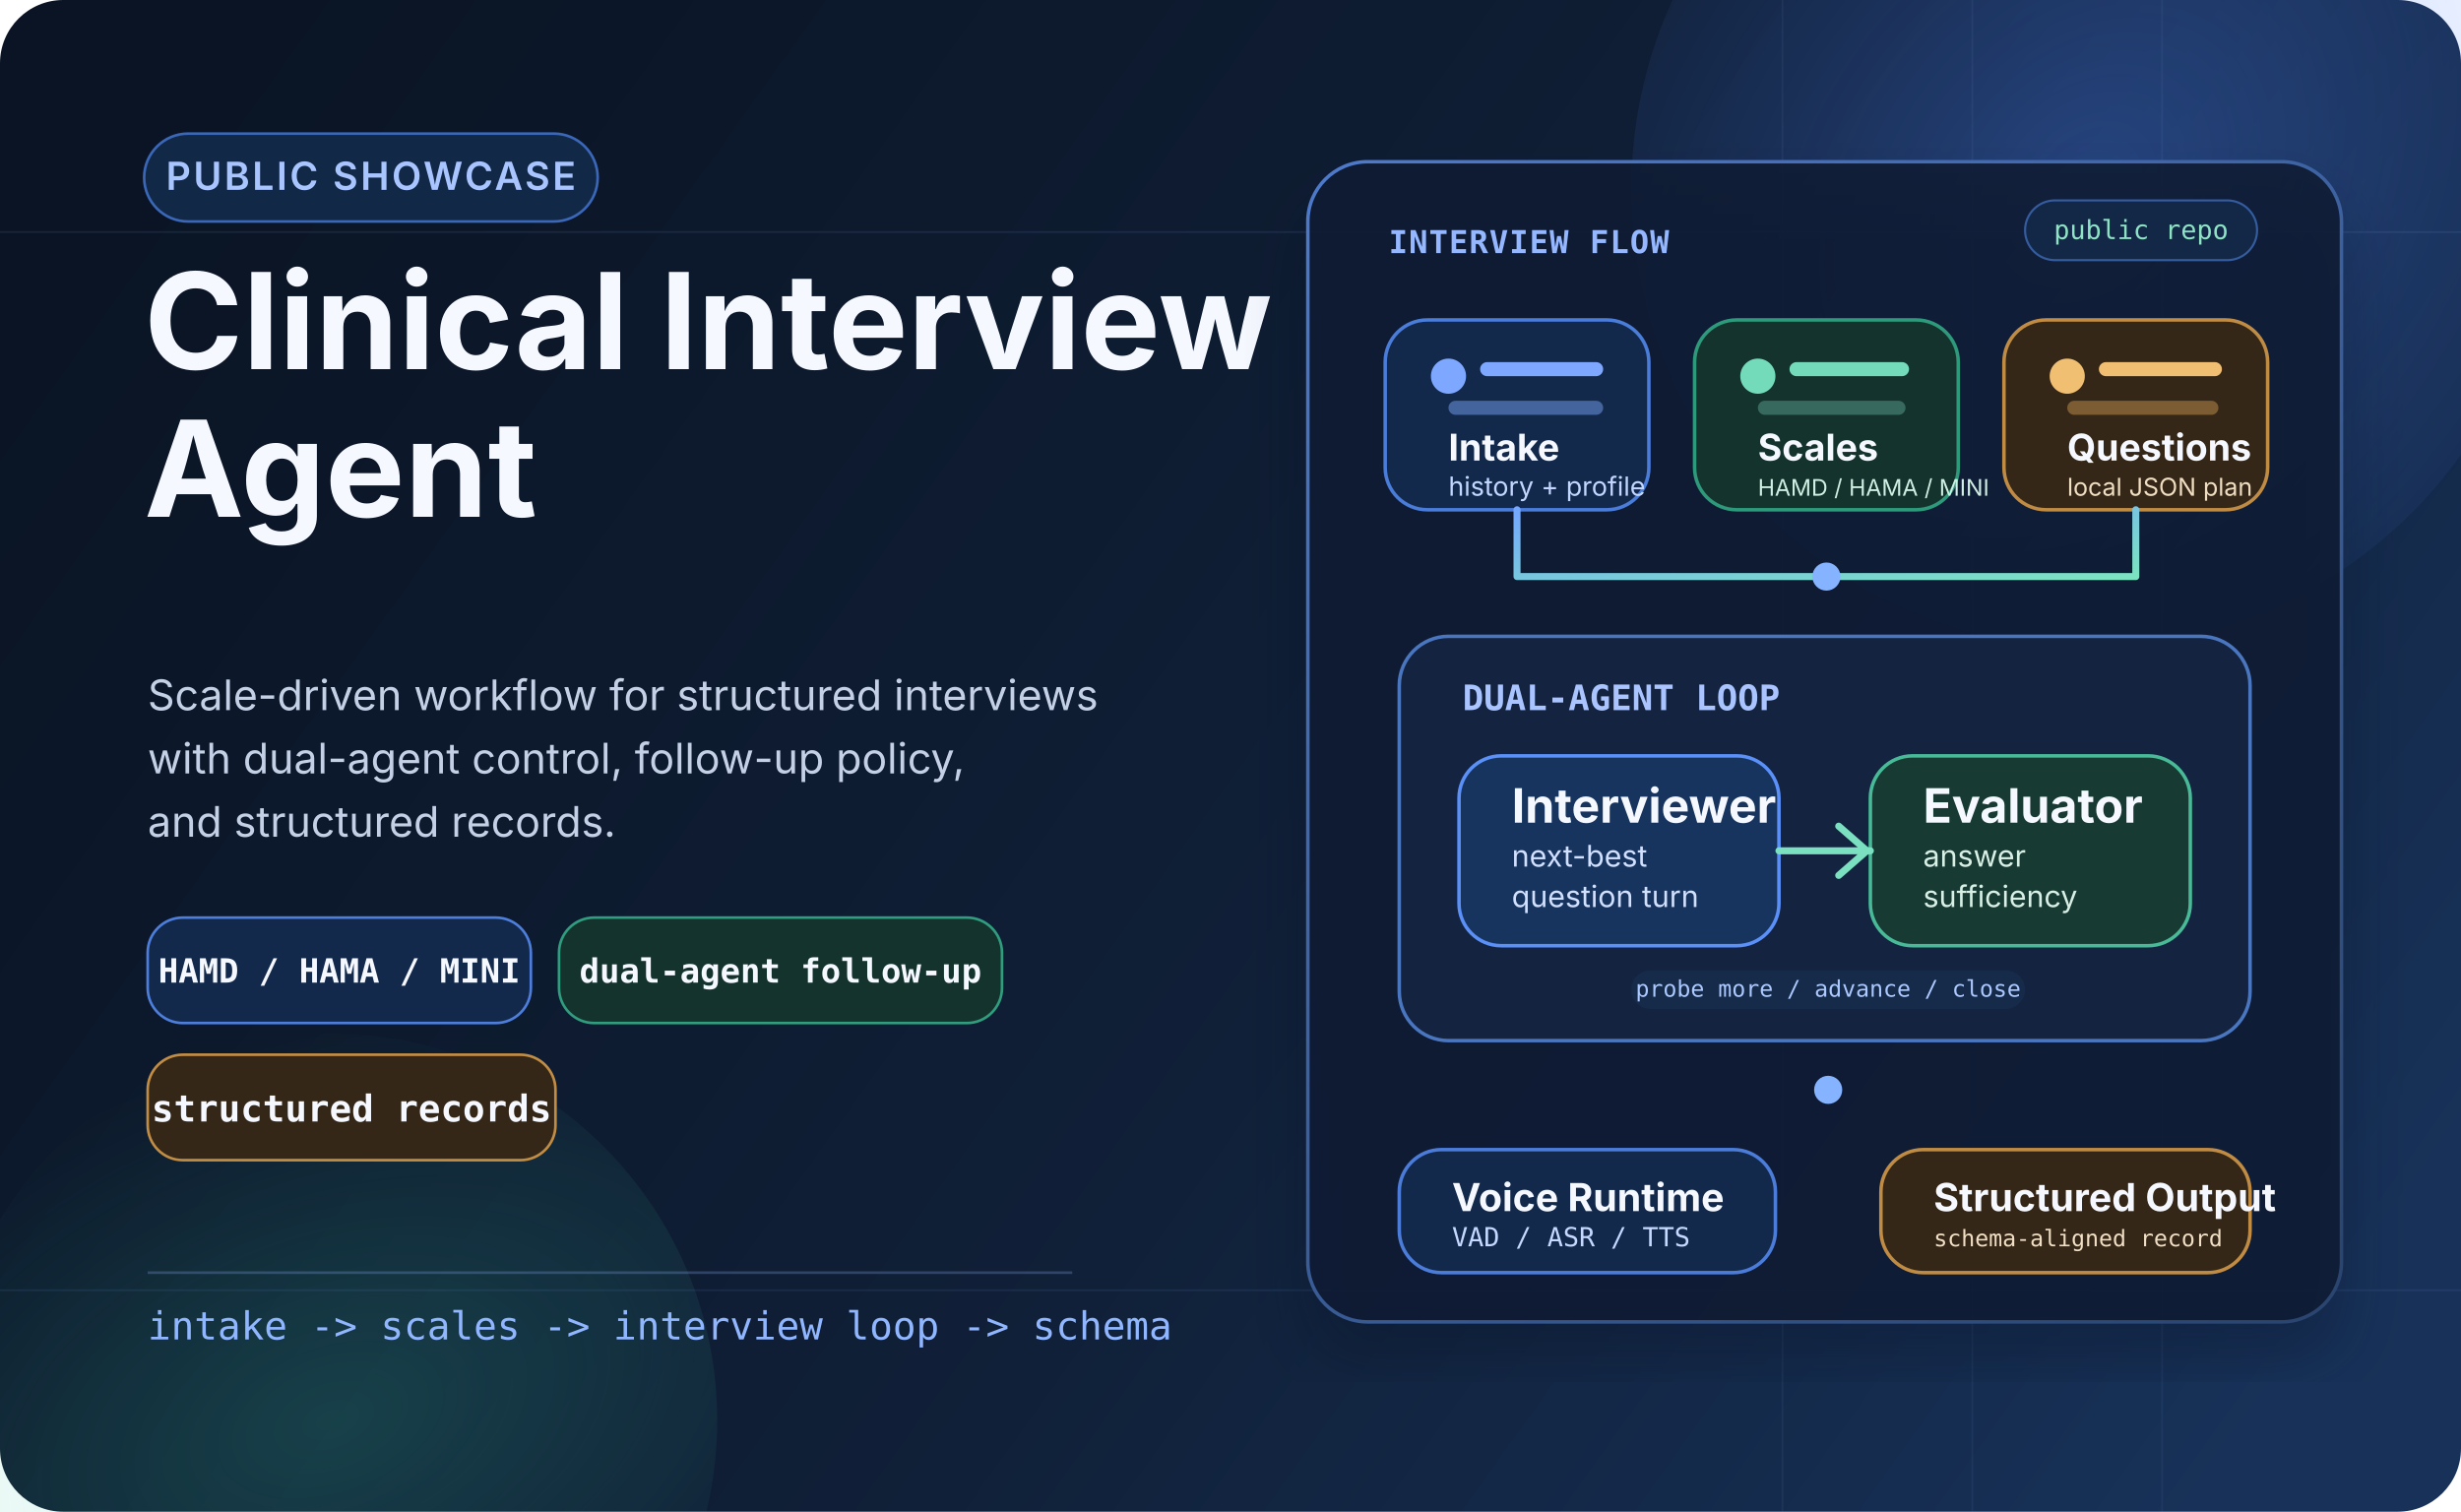
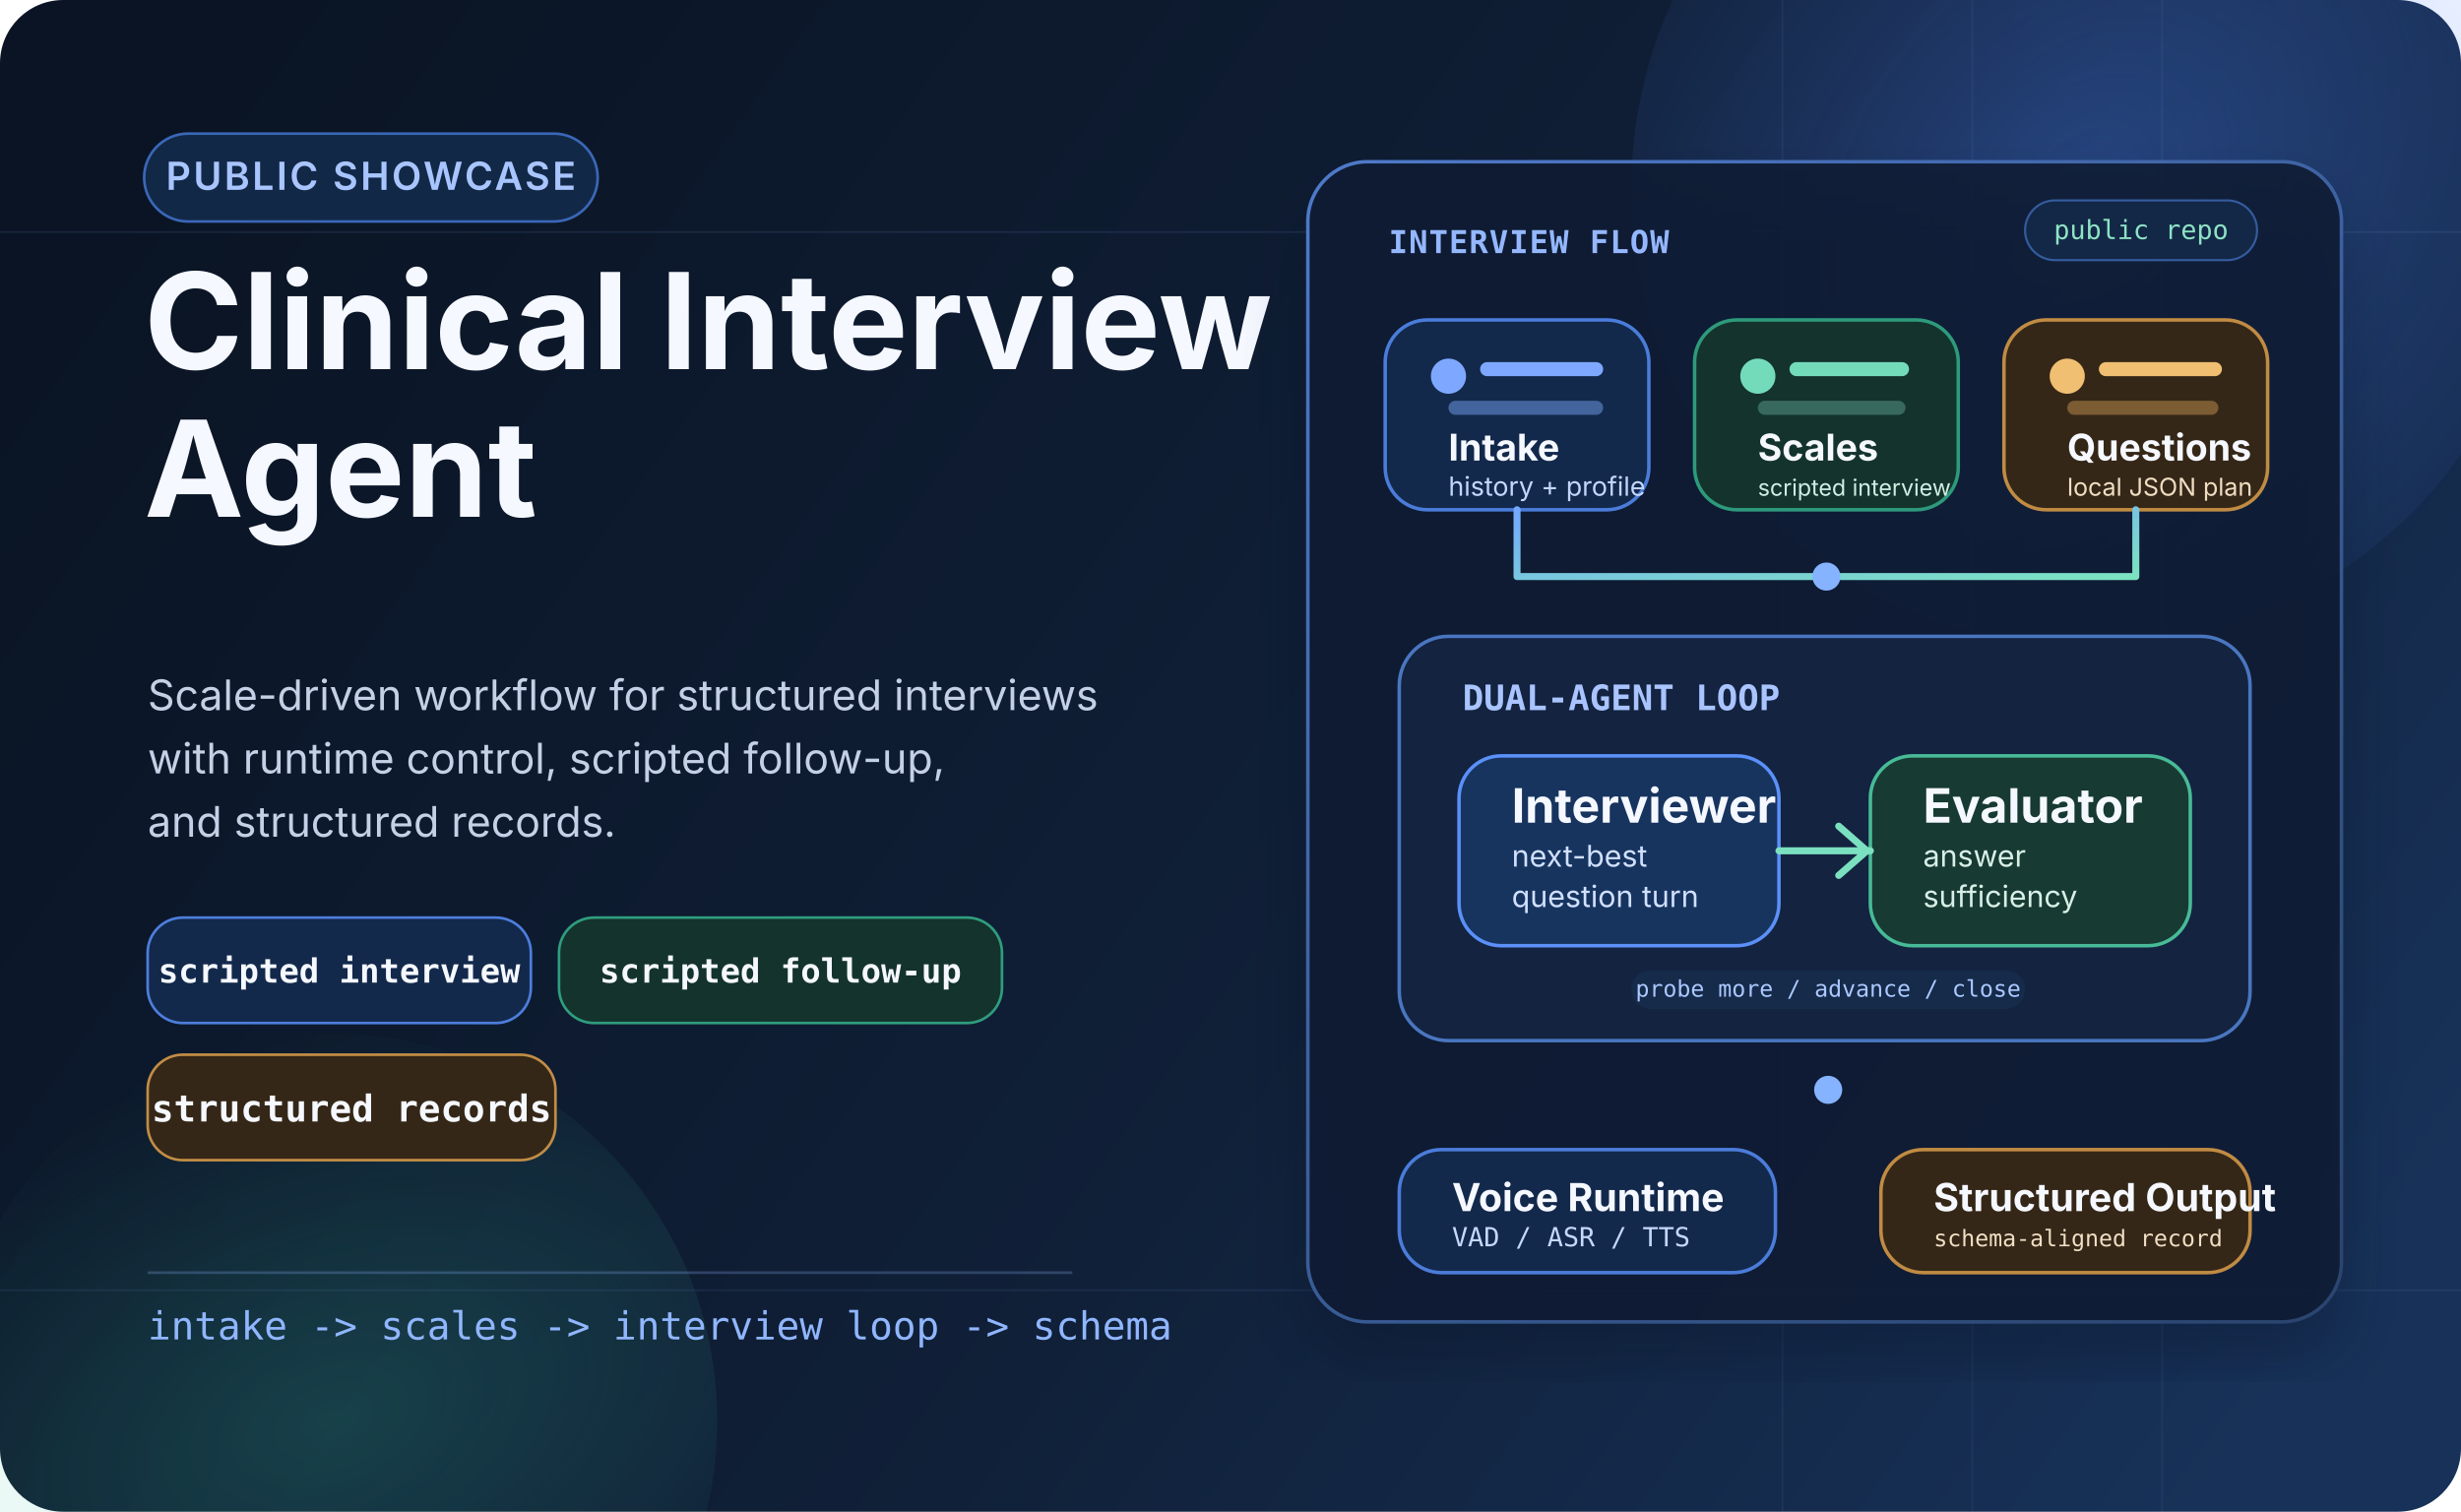
<svg xmlns="http://www.w3.org/2000/svg" width="1400" height="860" viewBox="0 0 1400 860" fill="none">
  <defs>
    <linearGradient id="bg" x1="112" y1="48" x2="1248" y2="860" gradientUnits="userSpaceOnUse">
      <stop stop-color="#0A1424" />
      <stop offset="0.58" stop-color="#102038" />
      <stop offset="1" stop-color="#173158" />
    </linearGradient>
    <radialGradient id="blueGlow" cx="0" cy="0" r="1" gradientUnits="userSpaceOnUse" gradientTransform="translate(1188 108) rotate(132) scale(420 320)">
      <stop stop-color="#4E85FF" stop-opacity="0.34" />
      <stop offset="1" stop-color="#4E85FF" stop-opacity="0" />
    </radialGradient>
    <radialGradient id="mintGlow" cx="0" cy="0" r="1" gradientUnits="userSpaceOnUse" gradientTransform="translate(188 808) rotate(-20) scale(360 220)">
      <stop stop-color="#39C6A4" stop-opacity="0.22" />
      <stop offset="1" stop-color="#39C6A4" stop-opacity="0" />
    </radialGradient>
    <linearGradient id="panelStroke" x1="752" y1="108" x2="1298" y2="748" gradientUnits="userSpaceOnUse">
      <stop stop-color="#4D79C8" />
      <stop offset="1" stop-color="#2A456F" />
    </linearGradient>
    <linearGradient id="connector" x1="0" y1="0" x2="1" y2="1">
      <stop stop-color="#74A8FF" />
      <stop offset="1" stop-color="#7CE3C1" />
    </linearGradient>
    <filter id="panelShadow" x="708" y="70" width="664" height="716" filterUnits="userSpaceOnUse" color-interpolation-filters="sRGB">
      <feFlood flood-opacity="0" result="BackgroundImageFix" />
      <feColorMatrix in="SourceAlpha" type="matrix" values="0 0 0 0 0 0 0 0 0 0 0 0 0 0 0 0 0 0 127 0" result="hardAlpha" />
      <feOffset dy="24" />
      <feGaussianBlur stdDeviation="18" />
      <feColorMatrix type="matrix" values="0 0 0 0 0.016 0 0 0 0 0.051 0 0 0 0 0.126 0 0 0 0.28 0" />
      <feBlend mode="normal" in2="BackgroundImageFix" result="effect1_dropShadow_1_1" />
      <feBlend mode="normal" in="SourceGraphic" in2="effect1_dropShadow_1_1" result="shape" />
    </filter>
  </defs>
  <rect width="1400" height="860" rx="36" fill="url(#bg)" />
  <circle cx="1188" cy="108" r="260" fill="url(#blueGlow)" />
  <circle cx="188" cy="808" r="220" fill="url(#mintGlow)" />
  <path d="M0 132H1400" stroke="#7EA3E6" stroke-opacity="0.12" />
  <path d="M0 734H1400" stroke="#7EA3E6" stroke-opacity="0.10" />
  <path d="M1014 0V860" stroke="#7EA3E6" stroke-opacity="0.08" />
  <path d="M1122 0V860" stroke="#7EA3E6" stroke-opacity="0.08" />
  <path d="M1230 0V860" stroke="#7EA3E6" stroke-opacity="0.08" />
  <rect x="82" y="76" width="258" height="50" rx="25" fill="#122847" stroke="#3A67B7" stroke-width="1.5" />
  <text x="211" y="108" text-anchor="middle" font-family="system-ui, -apple-system, BlinkMacSystemFont, 'Segoe UI', sans-serif" font-size="22" font-weight="600" letter-spacing="1.4" fill="#A9C5FF">PUBLIC SHOWCASE</text>
  <text x="82" y="210" font-family="system-ui, -apple-system, BlinkMacSystemFont, 'Segoe UI', sans-serif" font-size="76" font-weight="700" fill="#F5F8FF">
    <tspan x="82" dy="0">Clinical Interview</tspan>
    <tspan x="82" dy="84">Agent</tspan>
  </text>
  <text x="84" y="404" font-family="system-ui, -apple-system, BlinkMacSystemFont, 'Segoe UI', sans-serif" font-size="24" fill="#C4D0E5">
    <tspan x="84" dy="0">Scale-driven workflow for structured interviews</tspan>
-     <tspan x="84" dy="36">with dual-agent control, follow-up policy,</tspan>
+     <tspan x="84" dy="36">with runtime control, scripted follow-up,</tspan>
    <tspan x="84" dy="36">and structured records.</tspan>
  </text>
  <rect x="84" y="522" width="218" height="60" rx="20" fill="#13294B" stroke="#4D7EDC" stroke-width="1.5" />
-   <text x="193" y="559" text-anchor="middle" font-family="'SFMono-Regular', 'SF Mono', Menlo, Consolas, monospace" font-size="19" font-weight="600" fill="#F5F8FF">HAMD / HAMA / MINI</text>
+   <text x="193" y="559" text-anchor="middle" font-family="'SFMono-Regular', 'SF Mono', Menlo, Consolas, monospace" font-size="19" font-weight="600" fill="#F5F8FF">scripted interview</text>
  <rect x="318" y="522" width="252" height="60" rx="20" fill="#14332D" stroke="#2F9D7E" stroke-width="1.5" />
-   <text x="444" y="559" text-anchor="middle" font-family="'SFMono-Regular', 'SF Mono', Menlo, Consolas, monospace" font-size="19" font-weight="600" fill="#F5F8FF">dual-agent follow-up</text>
+   <text x="444" y="559" text-anchor="middle" font-family="'SFMono-Regular', 'SF Mono', Menlo, Consolas, monospace" font-size="19" font-weight="600" fill="#F5F8FF">scripted follow-up</text>
  <rect x="84" y="600" width="232" height="60" rx="20" fill="#352717" stroke="#C18D45" stroke-width="1.5" />
  <text x="200" y="638" text-anchor="middle" font-family="'SFMono-Regular', 'SF Mono', Menlo, Consolas, monospace" font-size="21" font-weight="600" fill="#F5F8FF">structured records</text>
  <path d="M84 724H610" stroke="#82A7E8" stroke-opacity="0.28" stroke-width="1.5" />
  <text x="84" y="762" font-family="'SFMono-Regular', 'SF Mono', Menlo, Consolas, monospace" font-size="22" fill="#90B6FF">intake -&gt; scales -&gt; interview loop -&gt; schema</text>
  <g filter="url(#panelShadow)">
    <rect x="744" y="92" width="588" height="660" rx="34" fill="#0F1C33" fill-opacity="0.88" stroke="url(#panelStroke)" stroke-width="2" />
  </g>
  <text x="790" y="144" font-family="'SFMono-Regular', 'SF Mono', Menlo, Consolas, monospace" font-size="18" font-weight="600" letter-spacing="0.6" fill="#94B7FF">INTERVIEW FLOW</text>
  <rect x="1152" y="114" width="132" height="34" rx="17" fill="#132847" stroke="#345C9F" stroke-width="1.2" />
  <text x="1218" y="136" text-anchor="middle" font-family="'SFMono-Regular', 'SF Mono', Menlo, Consolas, monospace" font-size="15" fill="#8EE3C5">public repo</text>
  <rect x="788" y="182" width="150" height="108" rx="24" fill="#13294B" stroke="#4A7CDA" stroke-width="2" />
  <circle cx="824" cy="214" r="10" fill="#7EA8FF" />
  <rect x="842" y="206" width="70" height="8" rx="4" fill="#7EA8FF" />
  <rect x="824" y="228" width="88" height="8" rx="4" fill="#43649C" />
  <text x="824" y="262" font-family="system-ui, -apple-system, BlinkMacSystemFont, 'Segoe UI', sans-serif" font-size="21" font-weight="700" fill="#F5F8FF">Intake</text>
  <text x="824" y="282" font-family="system-ui, -apple-system, BlinkMacSystemFont, 'Segoe UI', sans-serif" font-size="15" fill="#C3D6FF">history + profile</text>
  <rect x="964" y="182" width="150" height="108" rx="24" fill="#14332D" stroke="#2D9A7B" stroke-width="2" />
  <circle cx="1000" cy="214" r="10" fill="#74DBBA" />
  <rect x="1018" y="206" width="68" height="8" rx="4" fill="#74DBBA" />
  <rect x="1000" y="228" width="84" height="8" rx="4" fill="#38695F" />
  <text x="1000" y="262" font-family="system-ui, -apple-system, BlinkMacSystemFont, 'Segoe UI', sans-serif" font-size="21" font-weight="700" fill="#F5F8FF">Scales</text>
-   <text x="1000" y="282" font-family="system-ui, -apple-system, BlinkMacSystemFont, 'Segoe UI', sans-serif" font-size="13" fill="#D0EFE3">HAMD / HAMA / MINI</text>
+   <text x="1000" y="282" font-family="system-ui, -apple-system, BlinkMacSystemFont, 'Segoe UI', sans-serif" font-size="13" fill="#D0EFE3">scripted interview</text>
  <rect x="1140" y="182" width="150" height="108" rx="24" fill="#352717" stroke="#C08B43" stroke-width="2" />
  <circle cx="1176" cy="214" r="10" fill="#F0BF72" />
  <rect x="1194" y="206" width="70" height="8" rx="4" fill="#F0BF72" />
  <rect x="1176" y="228" width="86" height="8" rx="4" fill="#7B5C33" />
  <text x="1176" y="262" font-family="system-ui, -apple-system, BlinkMacSystemFont, 'Segoe UI', sans-serif" font-size="21" font-weight="700" fill="#F5F8FF">Questions</text>
  <text x="1176" y="282" font-family="system-ui, -apple-system, BlinkMacSystemFont, 'Segoe UI', sans-serif" font-size="14" fill="#F0DEC3">local JSON plan</text>
  <path d="M863 290V328H1215V290" stroke="url(#connector)" stroke-width="4" stroke-linecap="round" stroke-linejoin="round" />
  <circle cx="1039" cy="328" r="8" fill="#86B3FF" />
  <path d="M1039 328V356" stroke="url(#connector)" stroke-width="4" stroke-linecap="round" />
  <rect x="796" y="362" width="484" height="230" rx="28" fill="#132340" stroke="#4A76C0" stroke-width="2" />
  <text x="832" y="404" font-family="'SFMono-Regular', 'SF Mono', Menlo, Consolas, monospace" font-size="20" font-weight="600" fill="#A9C4FF">DUAL-AGENT LOOP</text>
  <rect x="830" y="430" width="182" height="108" rx="24" fill="#17345F" stroke="#5A90F8" stroke-width="2" />
  <text x="860" y="468" font-family="system-ui, -apple-system, BlinkMacSystemFont, 'Segoe UI', sans-serif" font-size="27" font-weight="700" fill="#F5F8FF">Interviewer</text>
  <text x="860" y="493" font-family="system-ui, -apple-system, BlinkMacSystemFont, 'Segoe UI', sans-serif" font-size="17" fill="#D1E0FF">next-best</text>
  <text x="860" y="516" font-family="system-ui, -apple-system, BlinkMacSystemFont, 'Segoe UI', sans-serif" font-size="17" fill="#D1E0FF">question turn</text>
  <rect x="1064" y="430" width="182" height="108" rx="24" fill="#173A32" stroke="#48BA97" stroke-width="2" />
  <text x="1094" y="468" font-family="system-ui, -apple-system, BlinkMacSystemFont, 'Segoe UI', sans-serif" font-size="27" font-weight="700" fill="#F5F8FF">Evaluator</text>
  <text x="1094" y="493" font-family="system-ui, -apple-system, BlinkMacSystemFont, 'Segoe UI', sans-serif" font-size="17" fill="#D8EFE6">answer</text>
  <text x="1094" y="516" font-family="system-ui, -apple-system, BlinkMacSystemFont, 'Segoe UI', sans-serif" font-size="17" fill="#D8EFE6">sufficiency</text>
  <path d="M1012 484H1064" stroke="#7BE0C0" stroke-width="4" stroke-linecap="round" />
  <path d="M1046 470L1062 484L1046 498" stroke="#7BE0C0" stroke-width="4" stroke-linecap="round" stroke-linejoin="round" />
  <rect x="928" y="552" width="224" height="22" rx="11" fill="#162A4A" />
  <text x="1040" y="567" text-anchor="middle" font-family="'SFMono-Regular', 'SF Mono', Menlo, Consolas, monospace" font-size="13" fill="#ABC9FF">probe more / advance / close</text>
  <path d="M1040 592V620" stroke="url(#connector)" stroke-width="4" stroke-linecap="round" />
  <circle cx="1040" cy="620" r="8" fill="#86B3FF" />
  <path d="M874 620H1208" stroke="url(#connector)" stroke-width="4" stroke-linecap="round" />
  <path d="M874 620V648" stroke="url(#connector)" stroke-width="4" stroke-linecap="round" />
  <path d="M1208 620V648" stroke="url(#connector)" stroke-width="4" stroke-linecap="round" />
  <rect x="796" y="654" width="214" height="70" rx="24" fill="#13294B" stroke="#4B7CDA" stroke-width="2" />
  <text x="826" y="689" font-family="system-ui, -apple-system, BlinkMacSystemFont, 'Segoe UI', sans-serif" font-size="22" font-weight="700" fill="#F5F8FF">Voice Runtime</text>
  <text x="826" y="709" font-family="'SFMono-Regular', 'SF Mono', Menlo, Consolas, monospace" font-size="15" fill="#C5D8FF">VAD / ASR / TTS</text>
  <rect x="1070" y="654" width="210" height="70" rx="24" fill="#352717" stroke="#C08B43" stroke-width="2" />
  <text x="1100" y="689" font-family="system-ui, -apple-system, BlinkMacSystemFont, 'Segoe UI', sans-serif" font-size="22" font-weight="700" fill="#F5F8FF">Structured Output</text>
  <text x="1100" y="709" font-family="'SFMono-Regular', 'SF Mono', Menlo, Consolas, monospace" font-size="13" fill="#F0DFC4">schema-aligned record</text>
</svg>
